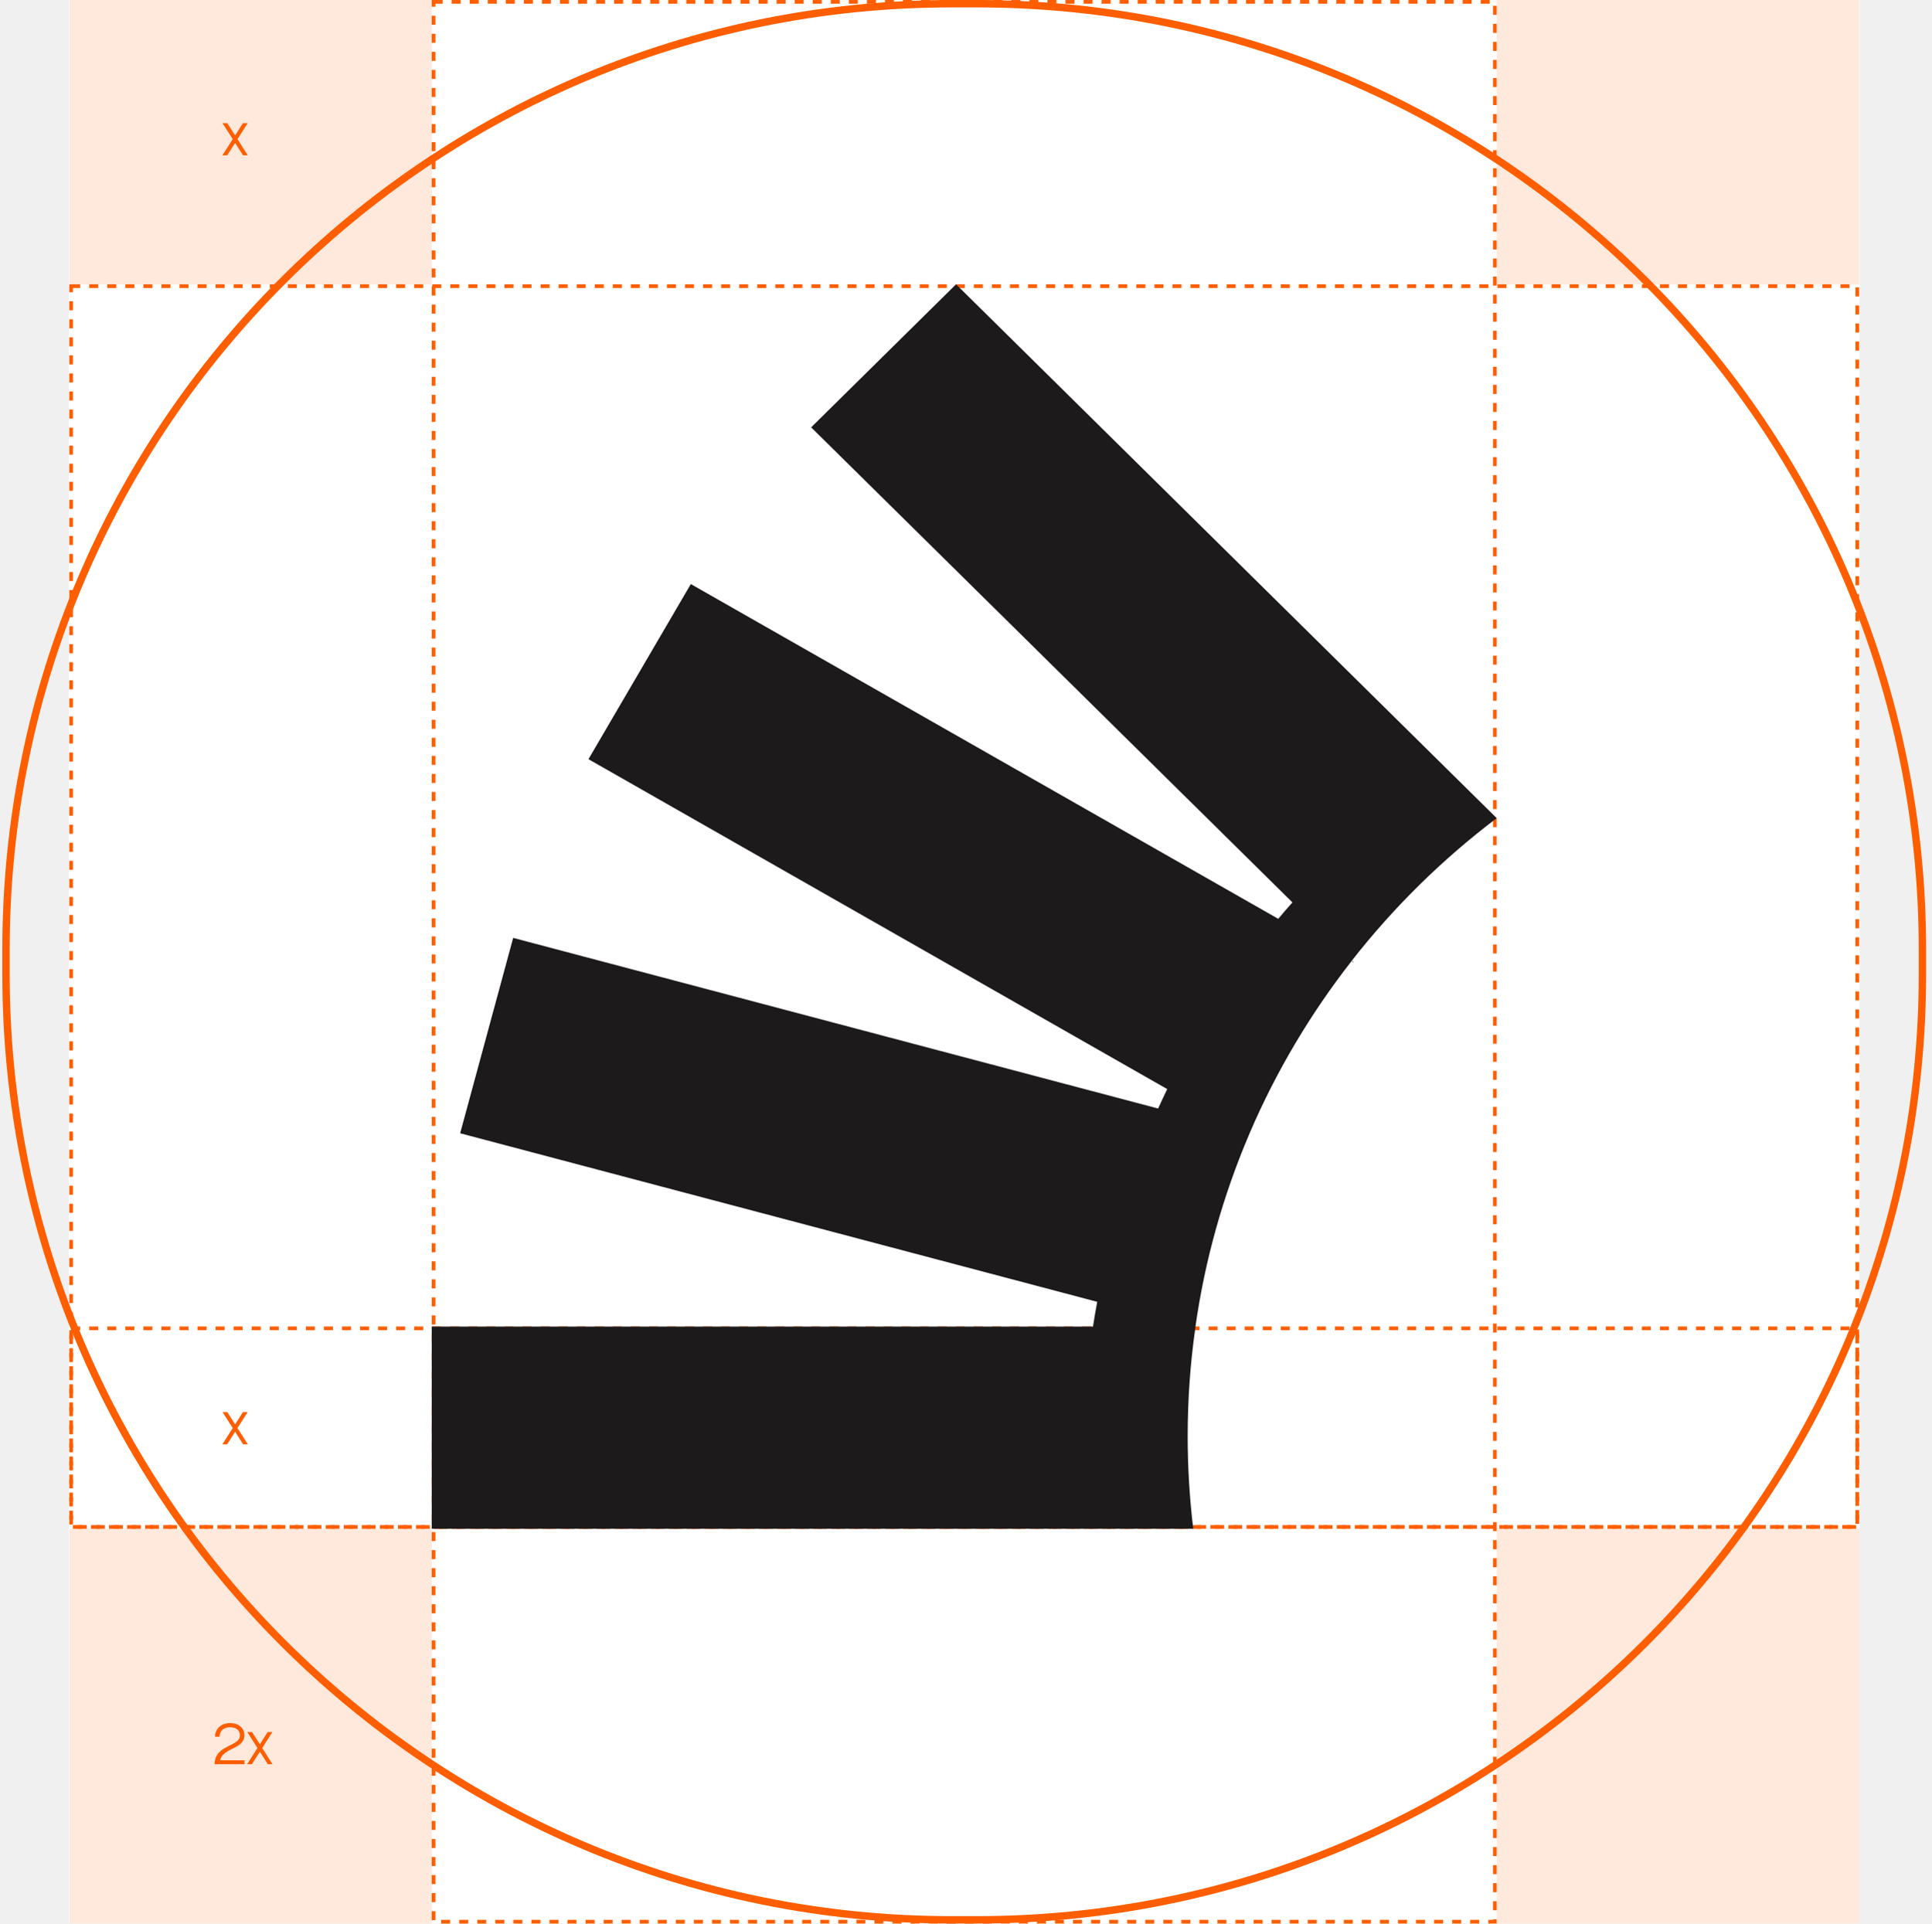
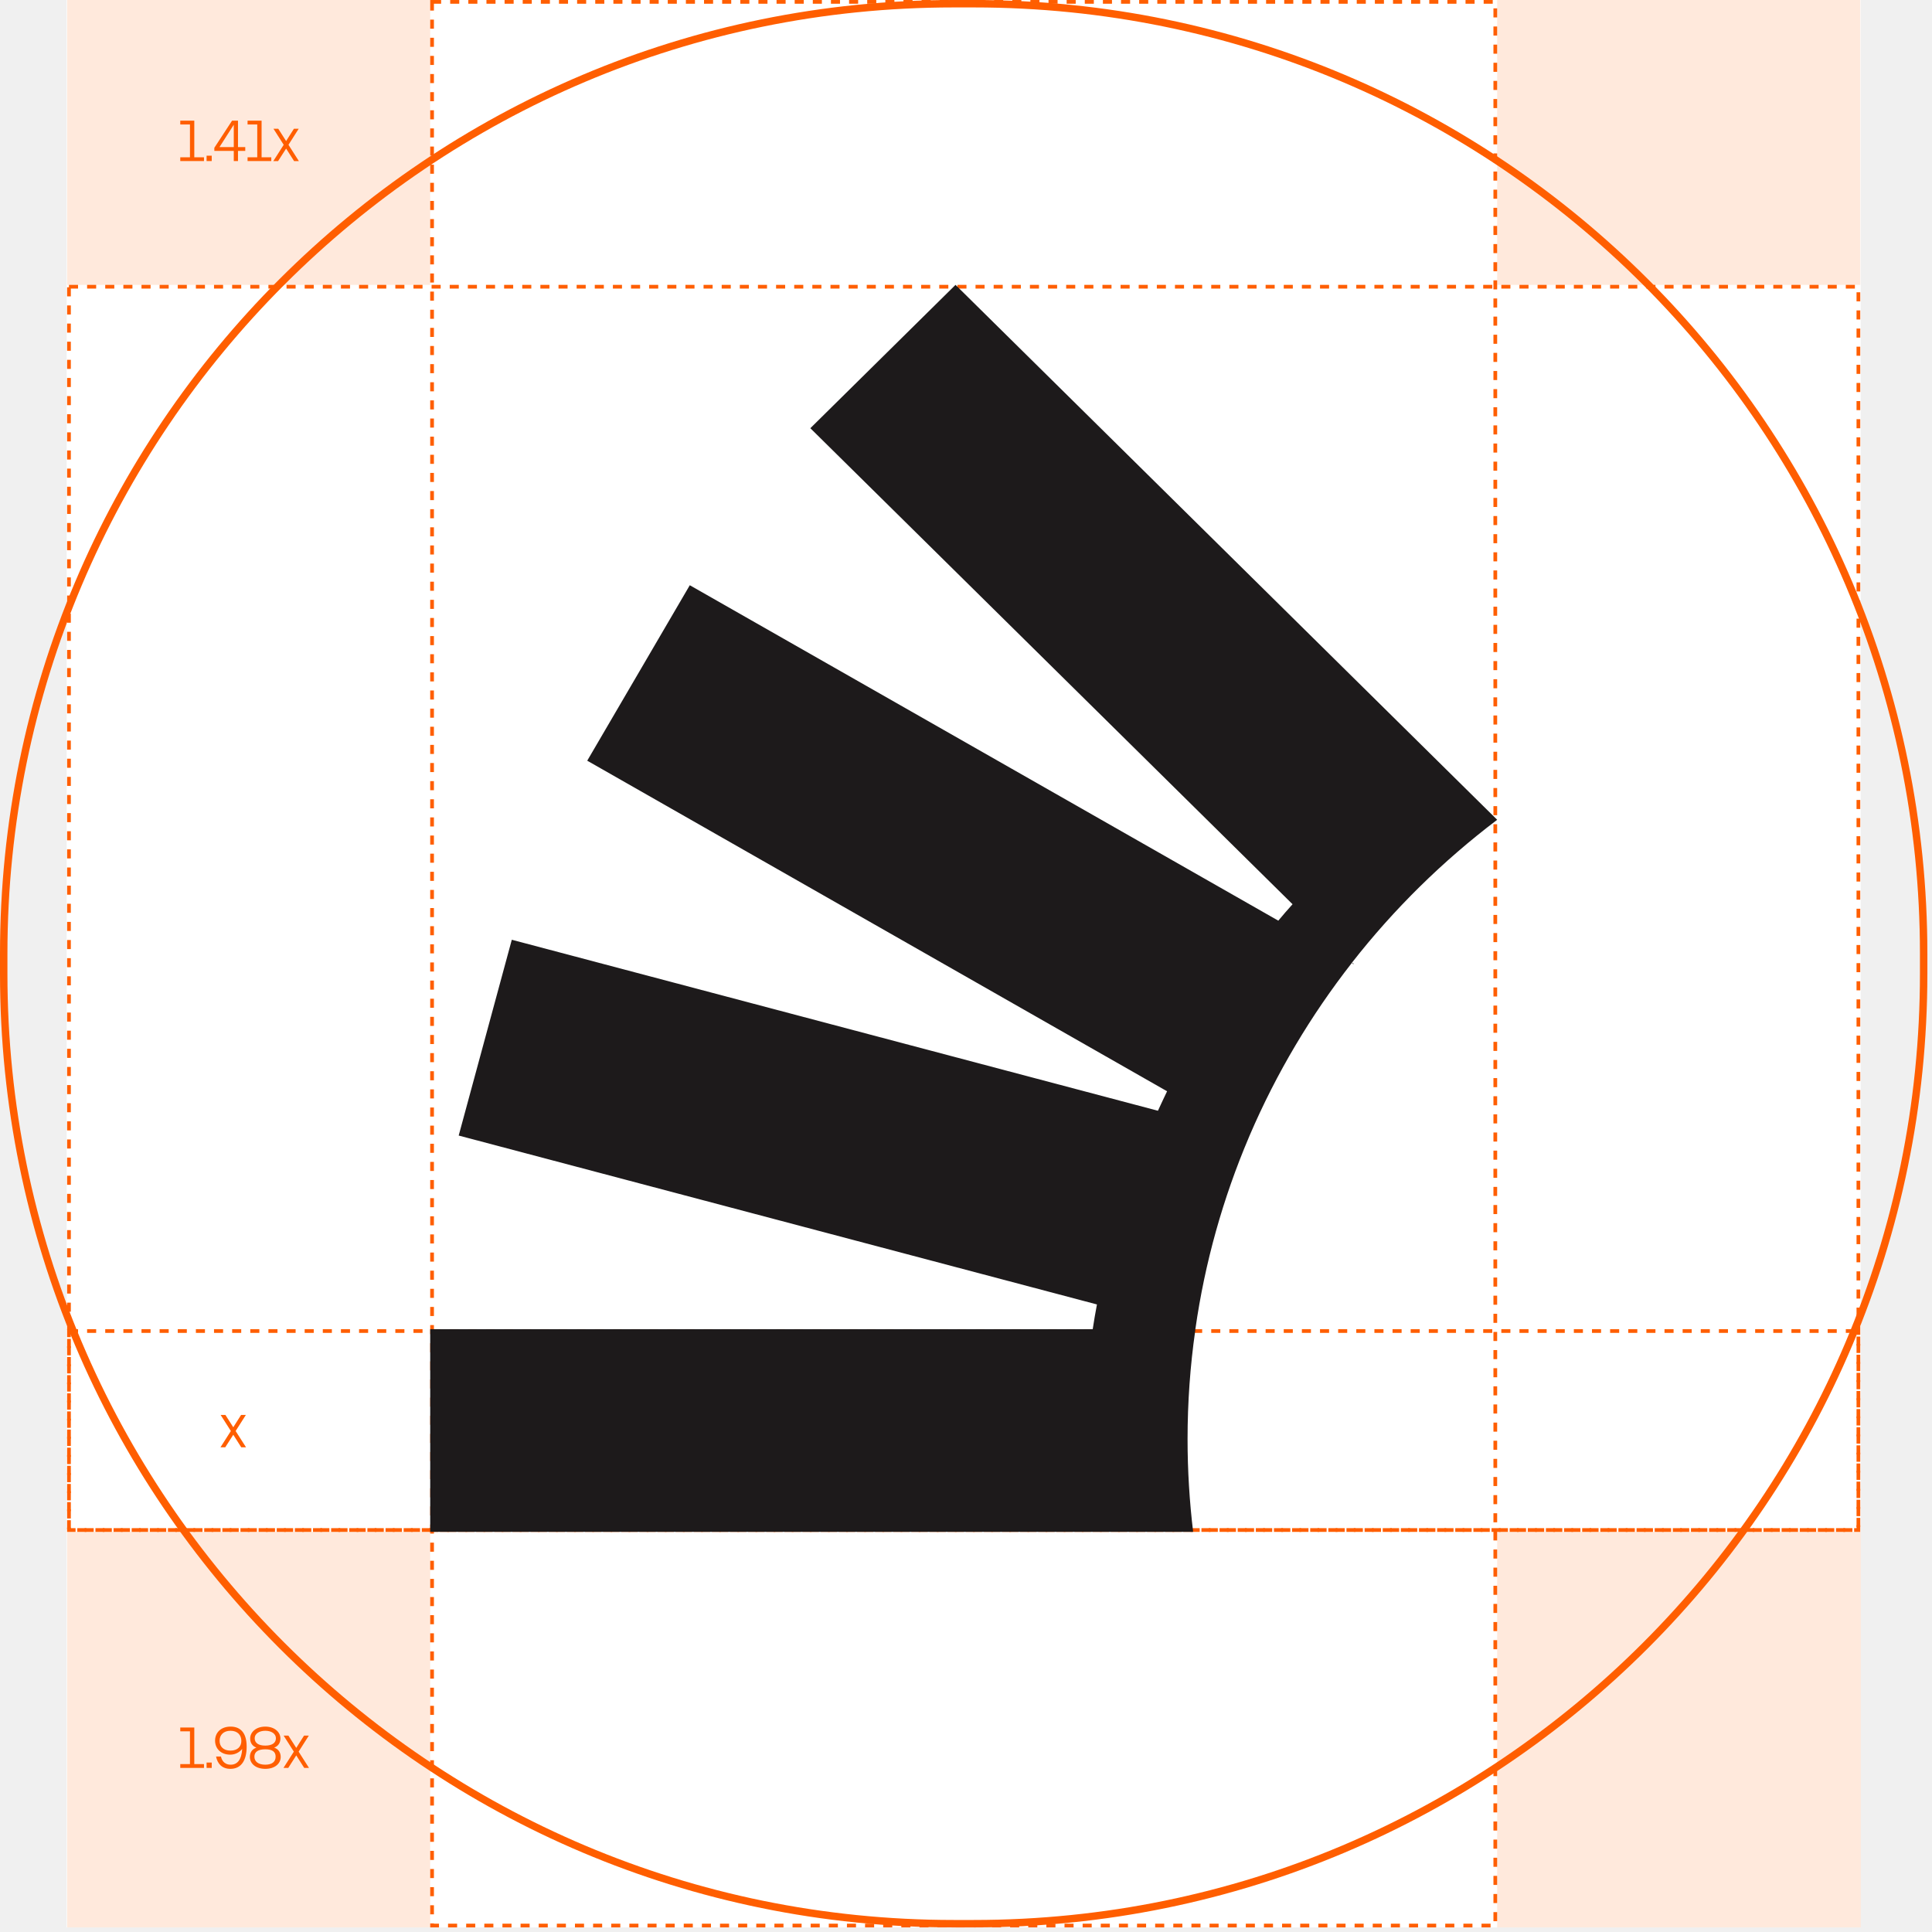
- <svg xmlns="http://www.w3.org/2000/svg" width="261" height="260" viewBox="0 0 261 260" fill="none">
-   <path d="M251.328 259.999H9.296V0.002H251.328V259.999Z" fill="white" />
-   <rect x="58.596" y="0.252" width="143.431" height="259.497" stroke="#FF5E00" stroke-width="0.5" stroke-dasharray="1.22 1.22" />
-   <rect x="0.811" y="0.5" width="259" height="258.999" rx="127.826" stroke="#FF5E00" />
-   <rect x="9.615" y="179.549" width="241.392" height="26.846" stroke="#FF5E00" stroke-width="0.5" stroke-dasharray="1.22 1.22" />
-   <rect x="9.615" y="38.678" width="241.392" height="167.717" stroke="#FF5E00" stroke-width="0.5" stroke-dasharray="1.22 1.22" />
-   <rect x="9.365" y="206.647" width="48.98" height="53.353" fill="#FF5E00" fill-opacity="0.14" />
-   <rect x="9.365" width="48.98" height="38.429" fill="#FF5E00" fill-opacity="0.14" />
-   <rect x="202.277" width="48.981" height="38.429" fill="#FF5E00" fill-opacity="0.14" />
-   <rect x="202.277" y="206.647" width="49.05" height="53.353" fill="#FF5E00" fill-opacity="0.14" />
-   <path d="M30.076 190.87H30.72L31.776 192.524L32.825 190.87H33.469L32.095 193.029L33.492 195.218H32.848L31.776 193.533L30.697 195.218H30.052L31.45 193.029L30.076 190.87Z" fill="#FF5E00" />
-   <path d="M30.076 16.651H30.72L31.776 18.305L32.825 16.651H33.469L32.095 18.81L33.492 21H32.848L31.776 19.315L30.697 21H30.052L31.45 18.81L30.076 16.651Z" fill="#FF5E00" />
-   <path d="M28.999 238.463C29.038 235.746 32.423 236.157 32.423 234.55C32.423 233.897 31.903 233.463 31.119 233.463C30.148 233.463 29.706 234.006 29.659 234.752H29.061C29.061 233.657 29.915 232.904 31.08 232.904C32.4 232.904 33.029 233.703 33.029 234.519C33.029 236.483 30.202 236.142 29.744 237.935H33.044V238.463H28.999ZM33.418 234.115H34.062L35.118 235.769L36.166 234.115H36.811L35.437 236.274L36.834 238.463H36.19L35.118 236.778L34.039 238.463H33.394L34.792 236.274L33.418 234.115Z" fill="#FF5E00" />
-   <path d="M182.68 129.871L182.926 129.999L182.861 130.063L182.68 129.884C177.138 136.97 172.491 144.774 168.909 153.117C168.858 153.245 168.806 153.36 168.754 153.488C165.301 161.626 162.848 170.275 161.564 179.31C161.551 179.361 161.551 179.425 161.551 179.476C160.863 184.269 160.512 189.164 160.512 194.136C160.512 198.365 160.772 202.543 161.265 206.643L58.346 206.643L58.346 179.31L147.716 179.31C147.884 178.182 148.079 177.08 148.287 175.965L62.188 153.181L69.352 126.77L156.515 149.836C156.917 148.952 157.333 148.08 157.748 147.209L79.527 102.614L93.362 78.945L172.751 124.194C173.374 123.451 174.01 122.707 174.672 121.977L109.624 57.763L129.208 38.426L195.295 103.691L202.277 110.585C194.931 116.146 188.338 122.631 182.68 129.871Z" fill="#1D1A1B" />
+ <svg xmlns="http://www.w3.org/2000/svg" fill="none" height="260" viewBox="0 0 260 260" width="260">
+   <path d="m250.414 259.381h-241.451v-259.379h241.451z" fill="#fff" />
+   <path d="m58.145.252h143.086v258.879h-143.086z" stroke="#ff5e00" stroke-dasharray="1.22 1.22" stroke-width=".5" />
+   <rect height="258.381" rx="127.826" stroke="#ff5e00" width="258.377" x=".5" y=".5" />
+   <path d="m9.282 179.123h240.812v26.781h-240.812z" stroke="#ff5e00" stroke-dasharray="1.22 1.22" stroke-width=".5" />
+   <path d="m9.282 38.586h240.812v167.317h-240.812z" stroke="#ff5e00" stroke-dasharray="1.22 1.22" stroke-width=".5" />
+   <g fill="#ff5e00">
+     <path d="m9.032 206.156h48.863v53.226h-48.863z" fill-opacity=".14" />
+     <path d="m9.032 0h48.863v38.338h-48.863z" fill-opacity=".14" />
+     <path d="m201.482 0h48.863v38.338h-48.863z" fill-opacity=".14" />
+     <path d="m201.482 206.156h48.932v53.226h-48.932z" fill-opacity=".14" />
+     <path d="m29.693 190.42h.644l1.056 1.654 1.048-1.654h.644l-1.374 2.159 1.398 2.19h-.644l-1.072-1.685-1.079 1.685h-.644l1.398-2.19z" />
+     <path d="m24.26 237.407h1.304v-4.41h-1.304v-.513h1.887v4.923h1.304v.513h-3.191zm3.542-.209h.691v.722h-.691zm1.935-.816c.07.365.357 1.103 1.304 1.103.885 0 1.468-.637 1.553-2.128-.318.412-.893.777-1.607.777-1.274 0-2.042-.823-2.042-1.887s.769-1.887 2.089-1.887c1.165 0 2.159.645 2.159 2.695 0 1.91-.769 2.989-2.19 2.989-1.095 0-1.739-.668-1.926-1.662zm2.741-2.096c0-.777-.497-1.367-1.452-1.367-.971 0-1.475.59-1.475 1.351s.505 1.32 1.468 1.32c.963 0 1.46-.559 1.46-1.304zm3.225-1.926c1.235 0 2.034.73 2.034 1.6 0 .536-.248 1.009-.839 1.227.629.217.877.714.877 1.258 0 .869-.753 1.599-2.073 1.599-1.312 0-2.073-.73-2.073-1.599 0-.544.248-1.041.877-1.258-.59-.218-.839-.691-.839-1.227 0-.87.8-1.6 2.034-1.6zm-1.429 1.561c0 .644.512.994 1.429.994.908 0 1.429-.35 1.429-.994 0-.575-.575-1.002-1.429-1.002-.854 0-1.429.427-1.429 1.002zm-.039 2.485c0 .66.536 1.079 1.468 1.079s1.39-.419 1.39-1.079c0-.645-.419-.994-1.39-.994-.971 0-1.468.349-1.468.994zm3.934-2.835h.644l1.056 1.654 1.048-1.654h.644l-1.374 2.159 1.398 2.19h-.644l-1.072-1.685-1.079 1.685h-.644l1.398-2.19z" />
+     <path d="m24.26 21.164h1.304v-4.411h-1.304v-.512h1.887v4.923h1.304v.512h-3.191zm3.542-.21h.691v.722h-.691zm3.426-4.713h.8v3.556h.978v.512h-.978v1.367h-.567v-1.367h-2.617v-.419zm-1.693 3.556h1.926v-3.013zm3.781 1.367h1.304v-4.411h-1.304v-.512h1.887v4.923h1.305v.512h-3.192zm3.488-3.836h.644l1.056 1.654 1.048-1.654h.644l-1.374 2.159 1.398 2.19h-.644l-1.072-1.685-1.079 1.685h-.644l1.398-2.19z" />
+   </g>
+   <path d="m181.931 129.562.246.128-.065.064-.181-.179c-5.528 7.07-10.164 14.855-13.737 23.178-.052.127-.104.243-.155.37-3.444 8.118-5.891 16.748-7.173 25.76-.013.052-.013.116-.013.167-.686 4.781-1.036 9.665-1.036 14.625 0 4.219.259 8.386.751 12.477h-102.672v-27.269h89.156c.168-1.125.362-2.224.57-3.336l-85.893-22.73 7.147-26.349 86.954 23.012c.402-.882.816-1.752 1.23-2.621l-78.033-44.489 13.802-23.612 79.199 45.141c.622-.742 1.256-1.483 1.917-2.212l-64.893-64.061 19.538-19.291 65.928 65.11 6.966 6.878c-7.329 5.548-13.906 12.017-19.551 19.24z" fill="#1d1a1b" />
</svg>
